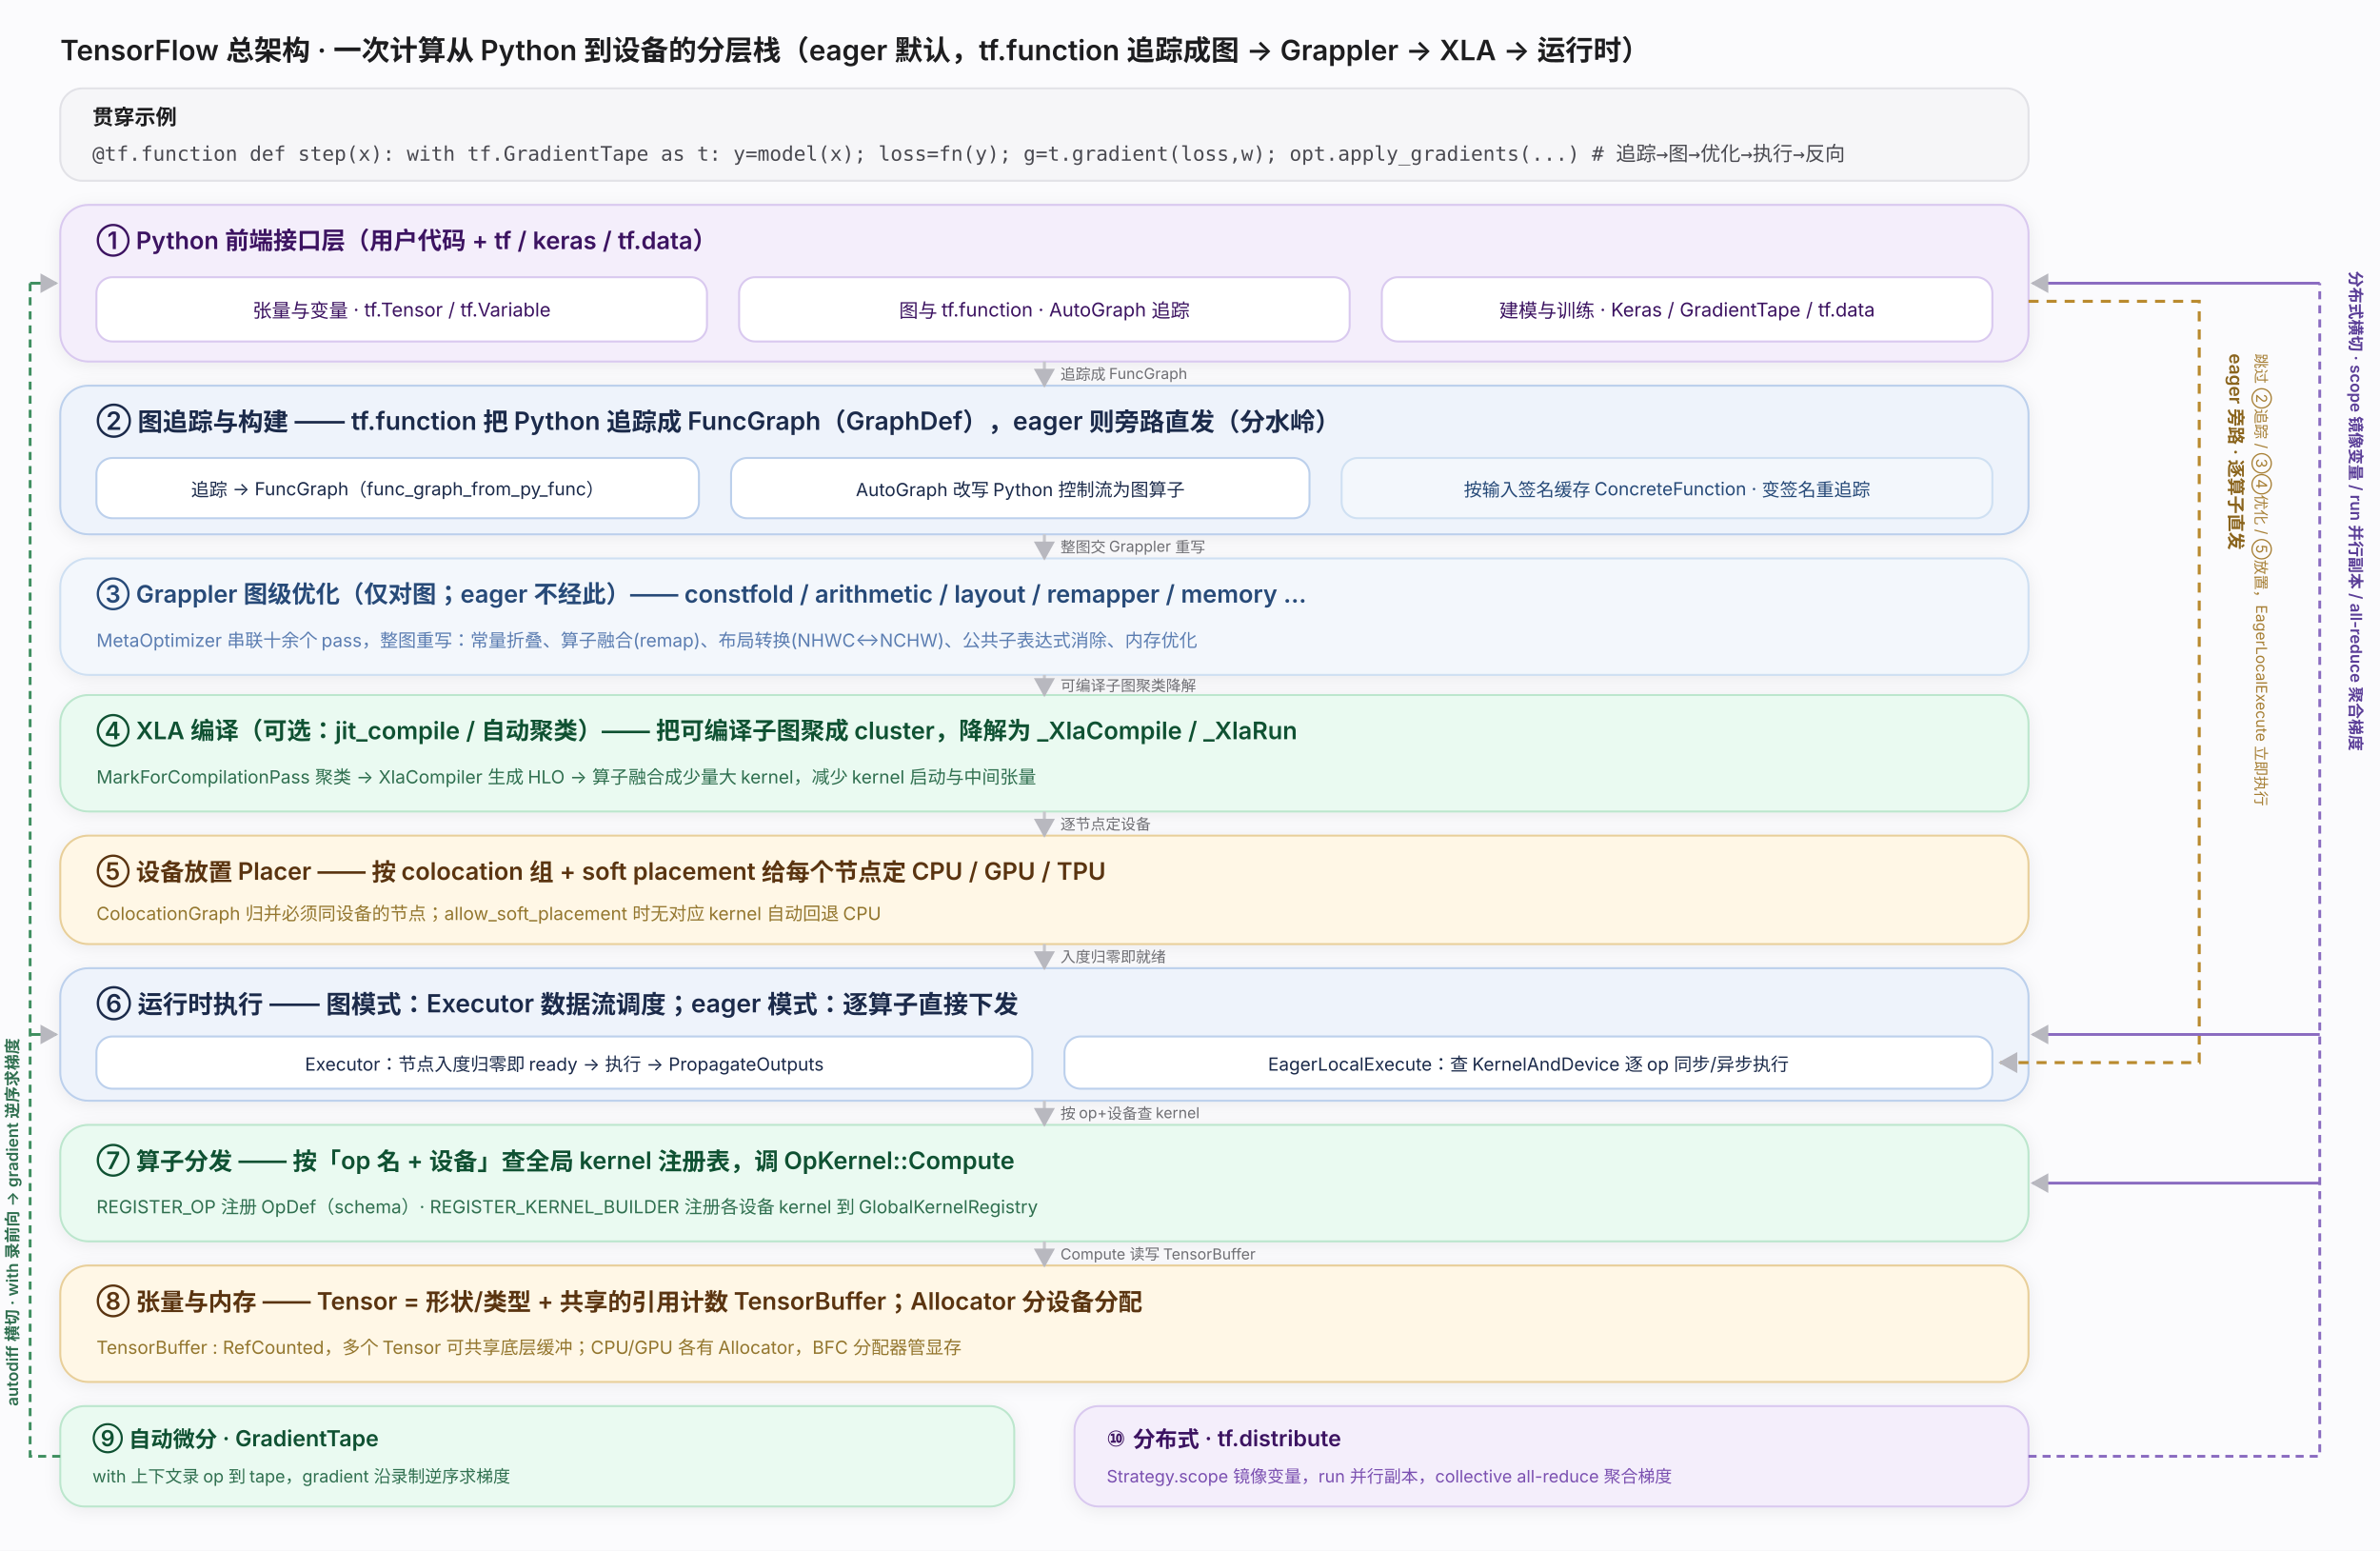
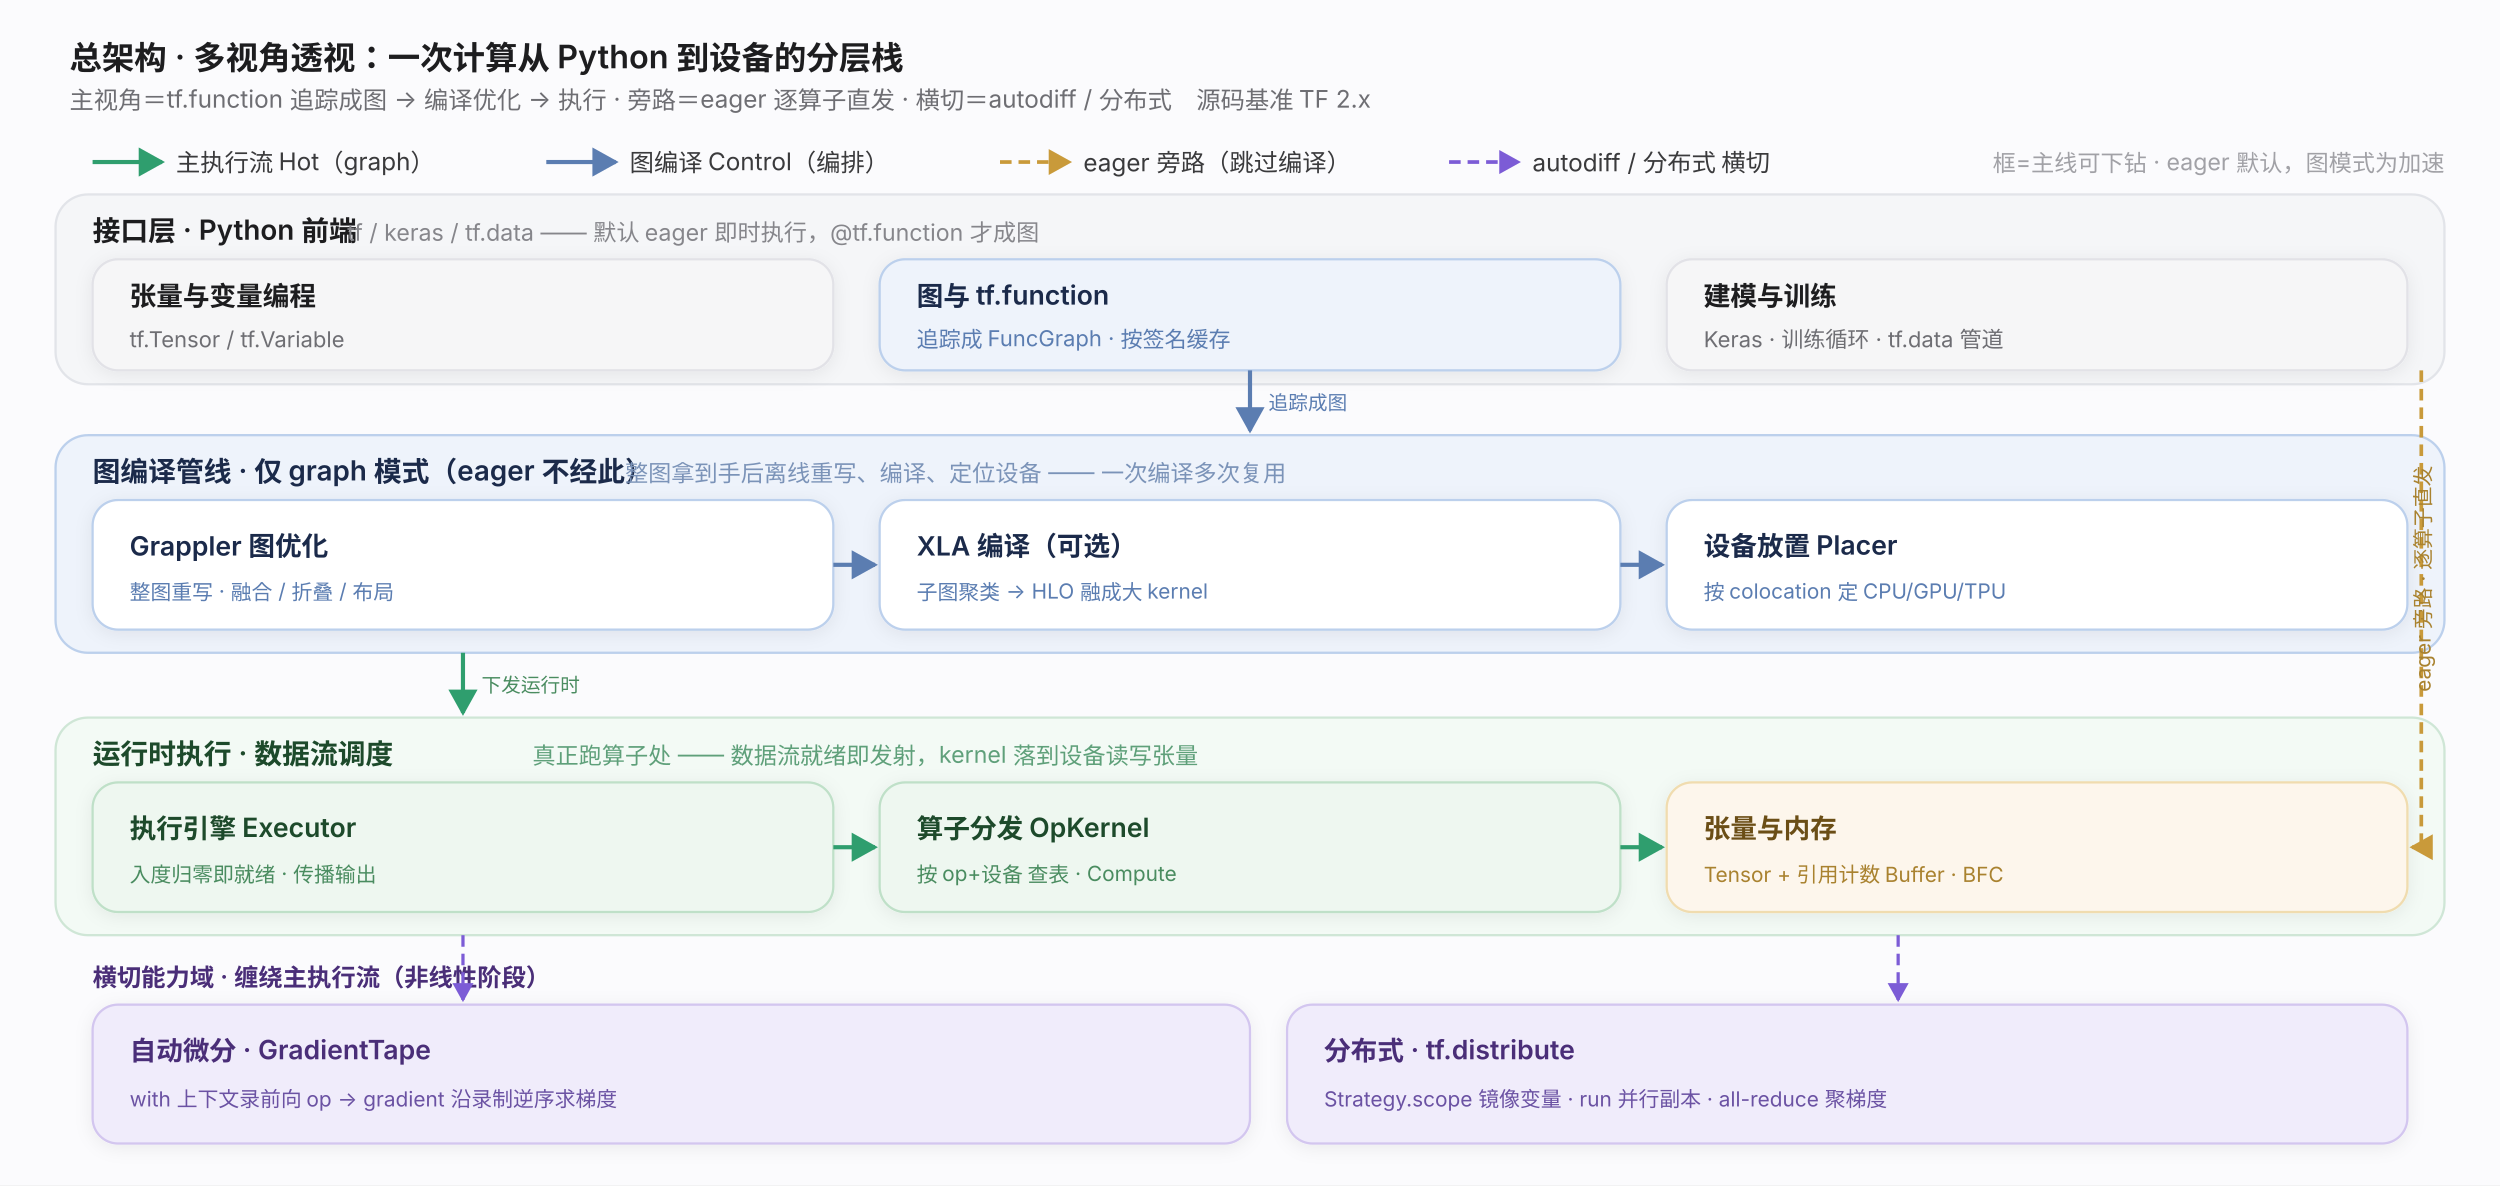
- <svg xmlns="http://www.w3.org/2000/svg" width="1185" height="772" viewBox="0 0 1185 772" font-family="-apple-system,BlinkMacSystemFont,'SF Pro Display','Helvetica Neue','PingFang SC','Microsoft YaHei',sans-serif">
+ <svg xmlns="http://www.w3.org/2000/svg" width="1080" height="512" viewBox="0 0 1080 512" font-family="-apple-system,BlinkMacSystemFont,'SF Pro Display','Helvetica Neue','PingFang SC','Microsoft YaHei',sans-serif">
  <defs>
    <filter id="soft" x="-20%" y="-20%" width="140%" height="140%">
      <feDropShadow dx="0" dy="1.5" stdDeviation="4" flood-color="#1d1d1f" flood-opacity="0.07" />
    </filter>
-     <marker id="ar" viewBox="0 0 10 10" refX="8" refY="5" markerWidth="7" markerHeight="7" orient="auto-start-reverse">
-       <path d="M0,0 L9,5 L0,10 z" fill="#b8b8bf" />
+     <marker id="aH" viewBox="0 0 10 10" refX="8" refY="5" markerWidth="7" markerHeight="7" orient="auto-start-reverse">
+       <path d="M0,0 L9,5 L0,10 z" fill="#2f9e6e" />
+     </marker>
+     <marker id="aC" viewBox="0 0 10 10" refX="8" refY="5" markerWidth="7" markerHeight="7" orient="auto-start-reverse">
+       <path d="M0,0 L9,5 L0,10 z" fill="#5b7db1" />
+     </marker>
+     <marker id="aS" viewBox="0 0 10 10" refX="8" refY="5" markerWidth="7" markerHeight="7" orient="auto-start-reverse">
+       <path d="M0,0 L9,5 L0,10 z" fill="#c99a3a" />
+     </marker>
+     <marker id="aX" viewBox="0 0 10 10" refX="8" refY="5" markerWidth="6.5" markerHeight="6.5" orient="auto-start-reverse">
+       <path d="M0,0 L9,5 L0,10 z" fill="#7c5cd6" />
    </marker>
  </defs>
-   <rect width="1185" height="772" fill="#fbfbfd" />
-   <text x="30" y="30" font-size="14" font-weight="600" fill="#1d1d1f">TensorFlow 总架构 · 一次计算从 Python 到设备的分层栈（eager 默认，tf.function 追踪成图 → Grappler → XLA → 运行时）</text>
-   <rect x="30" y="44" width="980" height="46" rx="11" fill="#f6f6f8" stroke="#e2e2e7" data-tid="TensorFlow原理_全景主线框架" data-lab="全景 · 贯穿示例" />
-   <text x="46" y="62" font-size="10.5" font-weight="600" fill="#1d1d1f">贯穿示例</text>
-   <text x="46" y="80" font-size="10" fill="#494950" font-family="monospace">@tf.function def step(x): with tf.GradientTape as t: y=model(x); loss=fn(y); g=t.gradient(loss,w); opt.apply_gradients(...)  # 追踪→图→优化→执行→反向</text>
-   <rect x="30" y="102" width="980" height="78" rx="14" fill="#f4eefb" stroke="#d9c9ef" filter="url(#soft)" />
-   <text x="48" y="124" font-size="12" font-weight="600" fill="#3c1361">① Python 前端接口层（用户代码 + tf / keras / tf.data）</text>
-   <rect x="48" y="138" width="304" height="32" rx="8" fill="#ffffff" stroke="#d9c9ef" data-tid="TensorFlow原理_接口_张量与变量编程" data-lab="张量与变量编程" />
-   <text x="200" y="158" font-size="9.5" fill="#3c1361" text-anchor="middle">张量与变量 · tf.Tensor / tf.Variable</text>
-   <rect x="368" y="138" width="304" height="32" rx="8" fill="#ffffff" stroke="#d9c9ef" data-tid="TensorFlow原理_接口_图与tf_function" data-lab="图与 tf.function" />
-   <text x="520" y="158" font-size="9.5" fill="#3c1361" text-anchor="middle">图与 tf.function · AutoGraph 追踪</text>
-   <rect x="688" y="138" width="304" height="32" rx="8" fill="#ffffff" stroke="#d9c9ef" data-tid="TensorFlow原理_接口_建模与训练" data-lab="建模与训练" />
-   <text x="840" y="158" font-size="9.5" fill="#3c1361" text-anchor="middle">建模与训练 · Keras / GradientTape / tf.data</text>
-   <rect x="30" y="192" width="980" height="74" rx="14" fill="#eef3fb" stroke="#bcd0ec" filter="url(#soft)" data-tid="TensorFlow原理_接口_图与tf_function" data-lab="② 图追踪与构建" />
-   <text x="48" y="214" font-size="12.5" font-weight="600" fill="#1b2a4a">② 图追踪与构建 —— tf.function 把 Python 追踪成 FuncGraph（GraphDef），eager 则旁路直发（分水岭）</text>
-   <rect x="48" y="228" width="300" height="30" rx="8" fill="#ffffff" stroke="#bcd0ec" />
-   <text x="198" y="247" font-size="9" fill="#1b2a4a" text-anchor="middle">追踪 → FuncGraph（func_graph_from_py_func）</text>
-   <rect x="364" y="228" width="288" height="30" rx="8" fill="#ffffff" stroke="#bcd0ec" />
-   <text x="508" y="247" font-size="9" fill="#1b2a4a" text-anchor="middle">AutoGraph 改写 Python 控制流为图算子</text>
-   <rect x="668" y="228" width="324" height="30" rx="8" fill="#f3f7fc" stroke="#cfe0f2" />
-   <text x="830" y="247" font-size="9" fill="#274a78" text-anchor="middle">按输入签名缓存 ConcreteFunction · 变签名重追踪</text>
-   <rect x="30" y="278" width="980" height="58" rx="14" fill="#f3f7fc" stroke="#cfe0f2" filter="url(#soft)" data-tid="TensorFlow原理_支撑_计算图与Grappler" data-lab="③ Grappler 图优化" />
-   <text x="48" y="300" font-size="12" font-weight="600" fill="#274a78">③ Grappler 图级优化（仅对图；eager 不经此）—— constfold / arithmetic / layout / remapper / memory …</text>
-   <text x="48" y="322" font-size="9" fill="#5b7db1">MetaOptimizer 串联十余个 pass，整图重写：常量折叠、算子融合(remap)、布局转换(NHWC↔NCHW)、公共子表达式消除、内存优化</text>
-   <rect x="30" y="346" width="980" height="58" rx="14" fill="#eafaf1" stroke="#bce6cd" filter="url(#soft)" data-tid="TensorFlow原理_支撑_XLA编译与融合" data-lab="④ XLA 编译" />
-   <text x="48" y="368" font-size="12" font-weight="600" fill="#0f5132">④ XLA 编译（可选：jit_compile / 自动聚类）—— 把可编译子图聚成 cluster，降解为 _XlaCompile / _XlaRun</text>
-   <text x="48" y="390" font-size="9" fill="#2f6f4f">MarkForCompilationPass 聚类 → XlaCompiler 生成 HLO → 算子融合成少量大 kernel，减少 kernel 启动与中间张量</text>
-   <rect x="30" y="416" width="980" height="54" rx="14" fill="#fff7e6" stroke="#e8cf9a" filter="url(#soft)" data-tid="TensorFlow原理_支撑_设备与后端" data-lab="⑤ 设备放置 Placer" />
-   <text x="48" y="438" font-size="12" font-weight="600" fill="#5a3410">⑤ 设备放置 Placer —— 按 colocation 组 + soft placement 给每个节点定 CPU / GPU / TPU</text>
-   <text x="48" y="458" font-size="9" fill="#93762e">ColocationGraph 归并必须同设备的节点；allow_soft_placement 时无对应 kernel 自动回退 CPU</text>
-   <rect x="30" y="482" width="980" height="66" rx="14" fill="#eef3fb" stroke="#bcd0ec" filter="url(#soft)" data-tid="TensorFlow原理_支撑_执行引擎" data-lab="⑥ 运行时执行" />
-   <text x="48" y="504" font-size="12.5" font-weight="600" fill="#1b2a4a">⑥ 运行时执行 —— 图模式：Executor 数据流调度；eager 模式：逐算子直接下发</text>
-   <rect x="48" y="516" width="466" height="26" rx="8" fill="#ffffff" stroke="#bcd0ec" />
-   <text x="281" y="533" font-size="9" fill="#1b2a4a" text-anchor="middle">Executor：节点入度归零即 ready → 执行 → PropagateOutputs</text>
-   <rect x="530" y="516" width="462" height="26" rx="8" fill="#ffffff" stroke="#bcd0ec" />
-   <text x="761" y="533" font-size="9" fill="#1b2a4a" text-anchor="middle">EagerLocalExecute：查 KernelAndDevice 逐 op 同步/异步执行</text>
-   <rect x="30" y="560" width="980" height="58" rx="14" fill="#eafaf1" stroke="#bce6cd" filter="url(#soft)" data-tid="TensorFlow原理_支撑_算子与kernel" data-lab="⑦ 算子分发 OpKernel" />
-   <text x="48" y="582" font-size="12" font-weight="600" fill="#0f5132">⑦ 算子分发 —— 按「op 名 + 设备」查全局 kernel 注册表，调 OpKernel::Compute</text>
-   <text x="48" y="604" font-size="9" fill="#2f6f4f">REGISTER_OP 注册 OpDef（schema）· REGISTER_KERNEL_BUILDER 注册各设备 kernel 到 GlobalKernelRegistry</text>
-   <rect x="30" y="630" width="980" height="58" rx="14" fill="#fff7e6" stroke="#e8cf9a" filter="url(#soft)" data-tid="TensorFlow原理_支撑_张量与内存" data-lab="⑧ 张量与内存" />
-   <text x="48" y="652" font-size="12" font-weight="600" fill="#5a3410">⑧ 张量与内存 —— Tensor = 形状/类型 + 共享的引用计数 TensorBuffer；Allocator 分设备分配</text>
-   <text x="48" y="674" font-size="9" fill="#93762e">TensorBuffer : RefCounted，多个 Tensor 可共享底层缓冲；CPU/GPU 各有 Allocator，BFC 分配器管显存</text>
-   <rect x="30" y="700" width="475" height="50" rx="12" fill="#eafaf1" stroke="#bce6cd" filter="url(#soft)" data-tid="TensorFlow原理_支撑_自动微分引擎" data-lab="⑨ 自动微分 GradientTape" />
-   <text x="46" y="720" font-size="11" font-weight="600" fill="#0f5132">⑨ 自动微分 · GradientTape</text>
-   <text x="46" y="738" font-size="8.5" fill="#2f6f4f">with 上下文录 op 到 tape，gradient 沿录制逆序求梯度</text>
-   <rect x="535" y="700" width="475" height="50" rx="12" fill="#f4eefb" stroke="#d9c9ef" filter="url(#soft)" data-tid="TensorFlow原理_支撑_分布式训练" data-lab="⑩ 分布式 tf.distribute" />
-   <text x="551" y="720" font-size="11" font-weight="600" fill="#3c1361">⑩ 分布式 · tf.distribute</text>
-   <text x="551" y="738" font-size="8.5" fill="#7a4fb0">Strategy.scope 镜像变量，run 并行副本，collective all-reduce 聚合梯度</text>
-   <path d="M520,180 L520,192" stroke="#c7c7cc" stroke-width="1.5" fill="none" marker-end="url(#ar)" />
-   <text x="528" y="189" font-size="7.5" fill="#6e6e73">追踪成 FuncGraph</text>
-   <path d="M520,266 L520,278" stroke="#c7c7cc" stroke-width="1.5" fill="none" marker-end="url(#ar)" />
-   <text x="528" y="275" font-size="7.5" fill="#6e6e73">整图交 Grappler 重写</text>
-   <path d="M520,336 L520,346" stroke="#c7c7cc" stroke-width="1.5" fill="none" marker-end="url(#ar)" />
-   <text x="528" y="344" font-size="7.5" fill="#6e6e73">可编译子图聚类降解</text>
-   <path d="M520,404 L520,416" stroke="#c7c7cc" stroke-width="1.5" fill="none" marker-end="url(#ar)" />
-   <text x="528" y="413" font-size="7.5" fill="#6e6e73">逐节点定设备</text>
-   <path d="M520,470 L520,482" stroke="#c7c7cc" stroke-width="1.5" fill="none" marker-end="url(#ar)" />
-   <text x="528" y="479" font-size="7.5" fill="#6e6e73">入度归零即就绪</text>
-   <path d="M520,548 L520,560" stroke="#c7c7cc" stroke-width="1.5" fill="none" marker-end="url(#ar)" />
-   <text x="528" y="557" font-size="7.5" fill="#6e6e73">按 op+设备查 kernel</text>
-   <path d="M520,618 L520,630" stroke="#c7c7cc" stroke-width="1.5" fill="none" marker-end="url(#ar)" />
-   <text x="528" y="627" font-size="7.5" fill="#6e6e73">Compute 读写 TensorBuffer</text>
-   <path d="M1010,150 H1095 V529 H996" stroke="#b98a2e" stroke-width="1.5" fill="none" stroke-dasharray="5,4" marker-end="url(#ar)" />
-   <text transform="translate(1110,176) rotate(90)" font-size="9" font-weight="600" fill="#8a641d">eager 旁路 · 逐算子直发</text>
-   <text transform="translate(1123,176) rotate(90)" font-size="7.5" fill="#a67e33">跳过 ②追踪 / ③④优化 / ⑤放置，EagerLocalExecute 立即执行</text>
-   <path d="M30,725 H15 V141" stroke="#3f8f60" stroke-width="1.4" fill="none" stroke-dasharray="4,3" />
-   <path d="M15,141 H28" stroke="#3f8f60" stroke-width="1.4" fill="none" marker-end="url(#ar)" />
-   <path d="M15,515 H28" stroke="#3f8f60" stroke-width="1.4" fill="none" marker-end="url(#ar)" />
-   <text transform="translate(9,700) rotate(-90)" font-size="8" font-weight="600" fill="#2f6f4f">autodiff 横切 · with 录前向 → gradient 逆序求梯度</text>
-   <path d="M1010,725 H1155 V141" stroke="#8a6bc0" stroke-width="1.4" fill="none" stroke-dasharray="4,3" />
-   <path d="M1155,141 H1012" stroke="#8a6bc0" stroke-width="1.4" fill="none" marker-end="url(#ar)" />
-   <path d="M1155,515 H1012" stroke="#8a6bc0" stroke-width="1.4" fill="none" marker-end="url(#ar)" />
-   <path d="M1155,589 H1012" stroke="#8a6bc0" stroke-width="1.4" fill="none" marker-end="url(#ar)" />
-   <text transform="translate(1170,135) rotate(90)" font-size="8" font-weight="600" fill="#5a3d97">分布式横切 · scope 镜像变量 / run 并行副本 / all-reduce 聚合梯度</text>
+   <rect width="1080" height="512" fill="#fbfbfd" />
+   <rect x="24" y="8" width="1032" height="46" rx="10" fill="none" data-tid="TensorFlow原理_全景主线框架" data-lab="全景主线框架" />
+   <text x="30" y="30" font-size="14" font-weight="600" fill="#1d1d1f">总架构 · 多视角透视：一次计算从 Python 到设备的分层栈</text>
+   <text x="30" y="47" font-size="10.5" fill="#6e6e73">主视角＝tf.function 追踪成图 → 编译优化 → 执行 · 旁路＝eager 逐算子直发 · 横切＝autodiff / 分布式　源码基准 TF 2.x</text>
+   <line x1="40" y1="70" x2="70" y2="70" stroke="#2f9e6e" stroke-width="1.8" marker-end="url(#aH)" />
+   <text x="76" y="74" font-size="10.5" fill="#3a3a3c">主执行流 Hot（graph）</text>
+   <line x1="236" y1="70" x2="266" y2="70" stroke="#5b7db1" stroke-width="1.8" marker-end="url(#aC)" />
+   <text x="272" y="74" font-size="10.5" fill="#3a3a3c">图编译 Control（编排）</text>
+   <line x1="432" y1="70" x2="462" y2="70" stroke="#c99a3a" stroke-width="1.6" stroke-dasharray="5 3" marker-end="url(#aS)" />
+   <text x="468" y="74" font-size="10.5" fill="#3a3a3c">eager 旁路（跳过编译）</text>
+   <line x1="626" y1="70" x2="656" y2="70" stroke="#7c5cd6" stroke-width="1.6" stroke-dasharray="5 3" marker-end="url(#aX)" />
+   <text x="662" y="74" font-size="10.5" fill="#3a3a3c">autodiff / 分布式 横切</text>
+   <text x="1056" y="74" font-size="10" fill="#a1a1a6" text-anchor="end">框=主线可下钻 · eager 默认，图模式为加速</text>
+   <rect x="24" y="84" width="1032" height="82" rx="14" fill="#f5f6f8" stroke="#e2e4e9" />
+   <text x="40" y="104" font-size="12" font-weight="600" fill="#1d1d1f">接口层 · Python 前端</text>
+   <text x="150" y="104" font-size="10" fill="#86868b">tf / keras / tf.data —— 默认 eager 即时执行，@tf.function 才成图</text>
+   <rect x="40" y="112" width="320" height="48" rx="11" fill="#f6f6f7" stroke="#e2e2e7" filter="url(#soft)" data-tid="TensorFlow原理_接口_张量与变量编程" data-lab="张量与变量编程" />
+   <text x="56" y="132" font-size="11.5" font-weight="600" fill="#1d1d1f">张量与变量编程</text>
+   <text x="56" y="150" font-size="9.5" fill="#6e6e73">tf.Tensor / tf.Variable</text>
+   <rect x="380" y="112" width="320" height="48" rx="11" fill="#eef3fb" stroke="#bcd0ec" filter="url(#soft)" data-tid="TensorFlow原理_接口_图与tf_function" data-lab="图与 tf.function" />
+   <text x="396" y="132" font-size="11.5" font-weight="600" fill="#1b2a4a">图与 tf.function</text>
+   <text x="396" y="150" font-size="9.5" fill="#5b7db1">追踪成 FuncGraph · 按签名缓存</text>
+   <rect x="720" y="112" width="320" height="48" rx="11" fill="#f6f6f7" stroke="#e2e2e7" filter="url(#soft)" data-tid="TensorFlow原理_接口_建模与训练" data-lab="建模与训练" />
+   <text x="736" y="132" font-size="11.5" font-weight="600" fill="#1d1d1f">建模与训练</text>
+   <text x="736" y="150" font-size="9.5" fill="#6e6e73">Keras · 训练循环 · tf.data 管道</text>
+   <line x1="540" y1="160" x2="540" y2="186" stroke="#5b7db1" stroke-width="1.8" fill="none" marker-end="url(#aC)" />
+   <text x="548" y="177" font-size="8.5" fill="#5b7db1">追踪成图</text>
+   <rect x="24" y="188" width="1032" height="94" rx="14" fill="#eef3fb" stroke="#bcd0ec" />
+   <text x="40" y="208" font-size="12" font-weight="600" fill="#1b2a4a">图编译管线 · 仅 graph 模式（eager 不经此）</text>
+   <text x="270" y="208" font-size="10" fill="#7b93b8">整图拿到手后离线重写、编译、定位设备 —— 一次编译多次复用</text>
+   <rect x="40" y="216" width="320" height="56" rx="11" fill="#ffffff" stroke="#bcd0ec" filter="url(#soft)" data-tid="TensorFlow原理_支撑_计算图与Grappler" data-lab="计算图与 Grappler" />
+   <text x="56" y="240" font-size="11.5" font-weight="600" fill="#1b2a4a">Grappler 图优化</text>
+   <text x="56" y="259" font-size="9" fill="#5b7db1">整图重写 · 融合 / 折叠 / 布局</text>
+   <rect x="380" y="216" width="320" height="56" rx="11" fill="#ffffff" stroke="#bcd0ec" filter="url(#soft)" data-tid="TensorFlow原理_支撑_XLA编译与融合" data-lab="XLA 编译与融合" />
+   <text x="396" y="240" font-size="11.5" font-weight="600" fill="#1b2a4a">XLA 编译（可选）</text>
+   <text x="396" y="259" font-size="9" fill="#5b7db1">子图聚类 → HLO 融成大 kernel</text>
+   <rect x="720" y="216" width="320" height="56" rx="11" fill="#ffffff" stroke="#bcd0ec" filter="url(#soft)" data-tid="TensorFlow原理_支撑_设备与后端" data-lab="设备与后端" />
+   <text x="736" y="240" font-size="11.5" font-weight="600" fill="#1b2a4a">设备放置 Placer</text>
+   <text x="736" y="259" font-size="9" fill="#5b7db1">按 colocation 定 CPU/GPU/TPU</text>
+   <g stroke="#5b7db1" stroke-width="1.8" fill="none">
+     <line x1="360" y1="244" x2="378" y2="244" marker-end="url(#aC)" />
+     <line x1="700" y1="244" x2="718" y2="244" marker-end="url(#aC)" />
+   </g>
+   <line x1="200" y1="282" x2="200" y2="308" stroke="#2f9e6e" stroke-width="1.8" fill="none" marker-end="url(#aH)" />
+   <text x="208" y="299" font-size="8.5" fill="#4a8c60">下发运行时</text>
+   <rect x="24" y="310" width="1032" height="94" rx="14" fill="#f3faf5" stroke="#cfe6d6" />
+   <text x="40" y="330" font-size="12" font-weight="600" fill="#1d4a2b">运行时执行 · 数据流调度</text>
+   <text x="230" y="330" font-size="10" fill="#5fa07a">真正跑算子处 —— 数据流就绪即发射，kernel 落到设备读写张量</text>
+   <rect x="40" y="338" width="320" height="56" rx="11" fill="#eef7f0" stroke="#bfe0c8" filter="url(#soft)" data-tid="TensorFlow原理_支撑_执行引擎" data-lab="执行引擎" />
+   <text x="56" y="362" font-size="11.5" font-weight="600" fill="#1d4a2b">执行引擎 Executor</text>
+   <text x="56" y="381" font-size="9" fill="#4a8c60">入度归零即就绪 · 传播输出</text>
+   <rect x="380" y="338" width="320" height="56" rx="11" fill="#eef7f0" stroke="#bfe0c8" filter="url(#soft)" data-tid="TensorFlow原理_支撑_算子与kernel" data-lab="算子与 kernel" />
+   <text x="396" y="362" font-size="11.5" font-weight="600" fill="#1d4a2b">算子分发 OpKernel</text>
+   <text x="396" y="381" font-size="9" fill="#4a8c60">按 op+设备 查表 · Compute</text>
+   <rect x="720" y="338" width="320" height="56" rx="11" fill="#fdf6ec" stroke="#f0dcaf" filter="url(#soft)" data-tid="TensorFlow原理_支撑_张量与内存" data-lab="张量与内存" />
+   <text x="736" y="362" font-size="11.5" font-weight="600" fill="#6b4e16">张量与内存</text>
+   <text x="736" y="381" font-size="9" fill="#a9822f">Tensor + 引用计数 Buffer · BFC</text>
+   <g stroke="#2f9e6e" stroke-width="1.8" fill="none">
+     <line x1="360" y1="366" x2="378" y2="366" marker-end="url(#aH)" />
+     <line x1="700" y1="366" x2="718" y2="366" marker-end="url(#aH)" />
+   </g>
+   <path d="M1046,160 L1046,366 L1042,366" fill="none" stroke="#c99a3a" stroke-width="1.6" stroke-dasharray="5 3" marker-end="url(#aS)" />
+   <text x="1050" y="250" font-size="9" fill="#a9822f" transform="rotate(-90 1050 250)" text-anchor="middle">eager 旁路 · 逐算子直发</text>
+   <text x="40" y="426" font-size="10.5" font-weight="600" fill="#4a2e78">横切能力域 · 缠绕主执行流（非线性阶段）</text>
+   <rect x="40" y="434" width="500" height="60" rx="11" fill="#f0ecfb" stroke="#d3c6ef" filter="url(#soft)" data-tid="TensorFlow原理_支撑_自动微分引擎" data-lab="自动微分引擎" />
+   <text x="56" y="458" font-size="11.5" font-weight="600" fill="#4a2e78">自动微分 · GradientTape</text>
+   <text x="56" y="478" font-size="9" fill="#6b52a3">with 上下文录前向 op → gradient 沿录制逆序求梯度</text>
+   <rect x="556" y="434" width="484" height="60" rx="11" fill="#f0ecfb" stroke="#d3c6ef" filter="url(#soft)" data-tid="TensorFlow原理_支撑_分布式训练" data-lab="分布式训练" />
+   <text x="572" y="458" font-size="11.5" font-weight="600" fill="#4a2e78">分布式 · tf.distribute</text>
+   <text x="572" y="478" font-size="9" fill="#6b52a3">Strategy.scope 镜像变量 · run 并行副本 · all-reduce 聚梯度</text>
+   <g stroke="#7c5cd6" stroke-width="1.4" stroke-dasharray="5 3" fill="none">
+     <line x1="200" y1="404" x2="200" y2="432" marker-end="url(#aX)" />
+     <line x1="820" y1="404" x2="820" y2="432" marker-end="url(#aX)" />
+   </g>
</svg>
